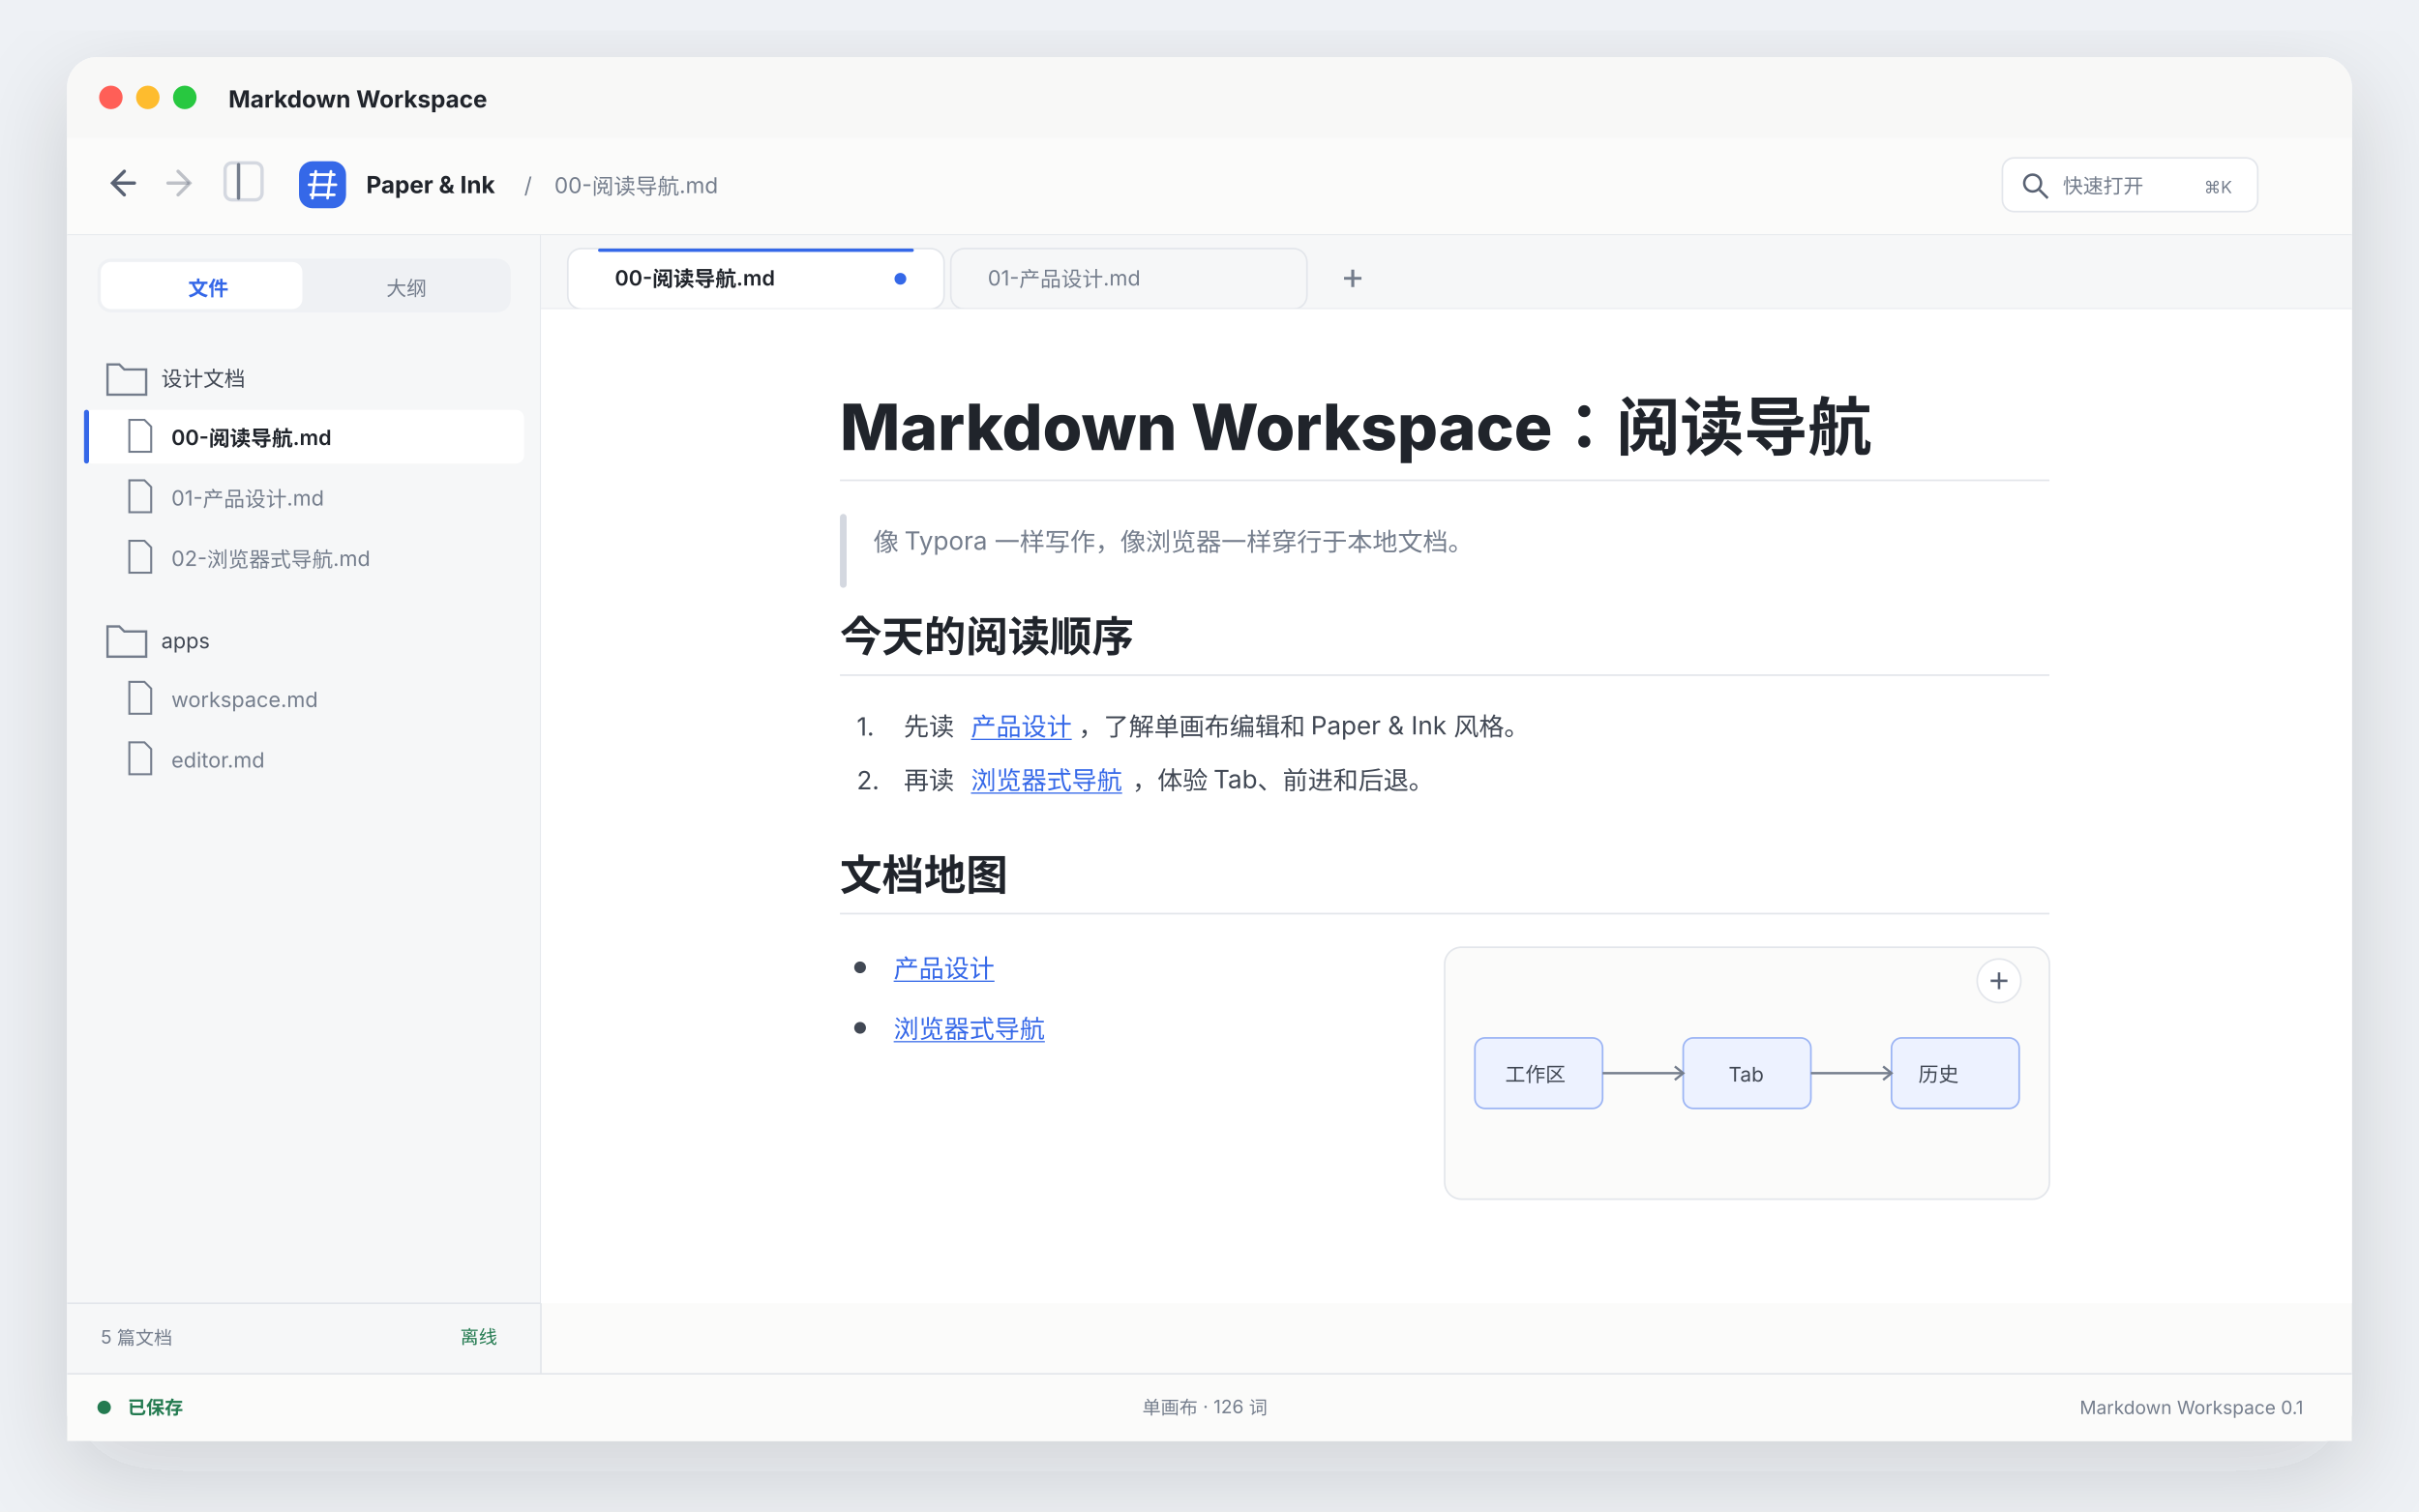
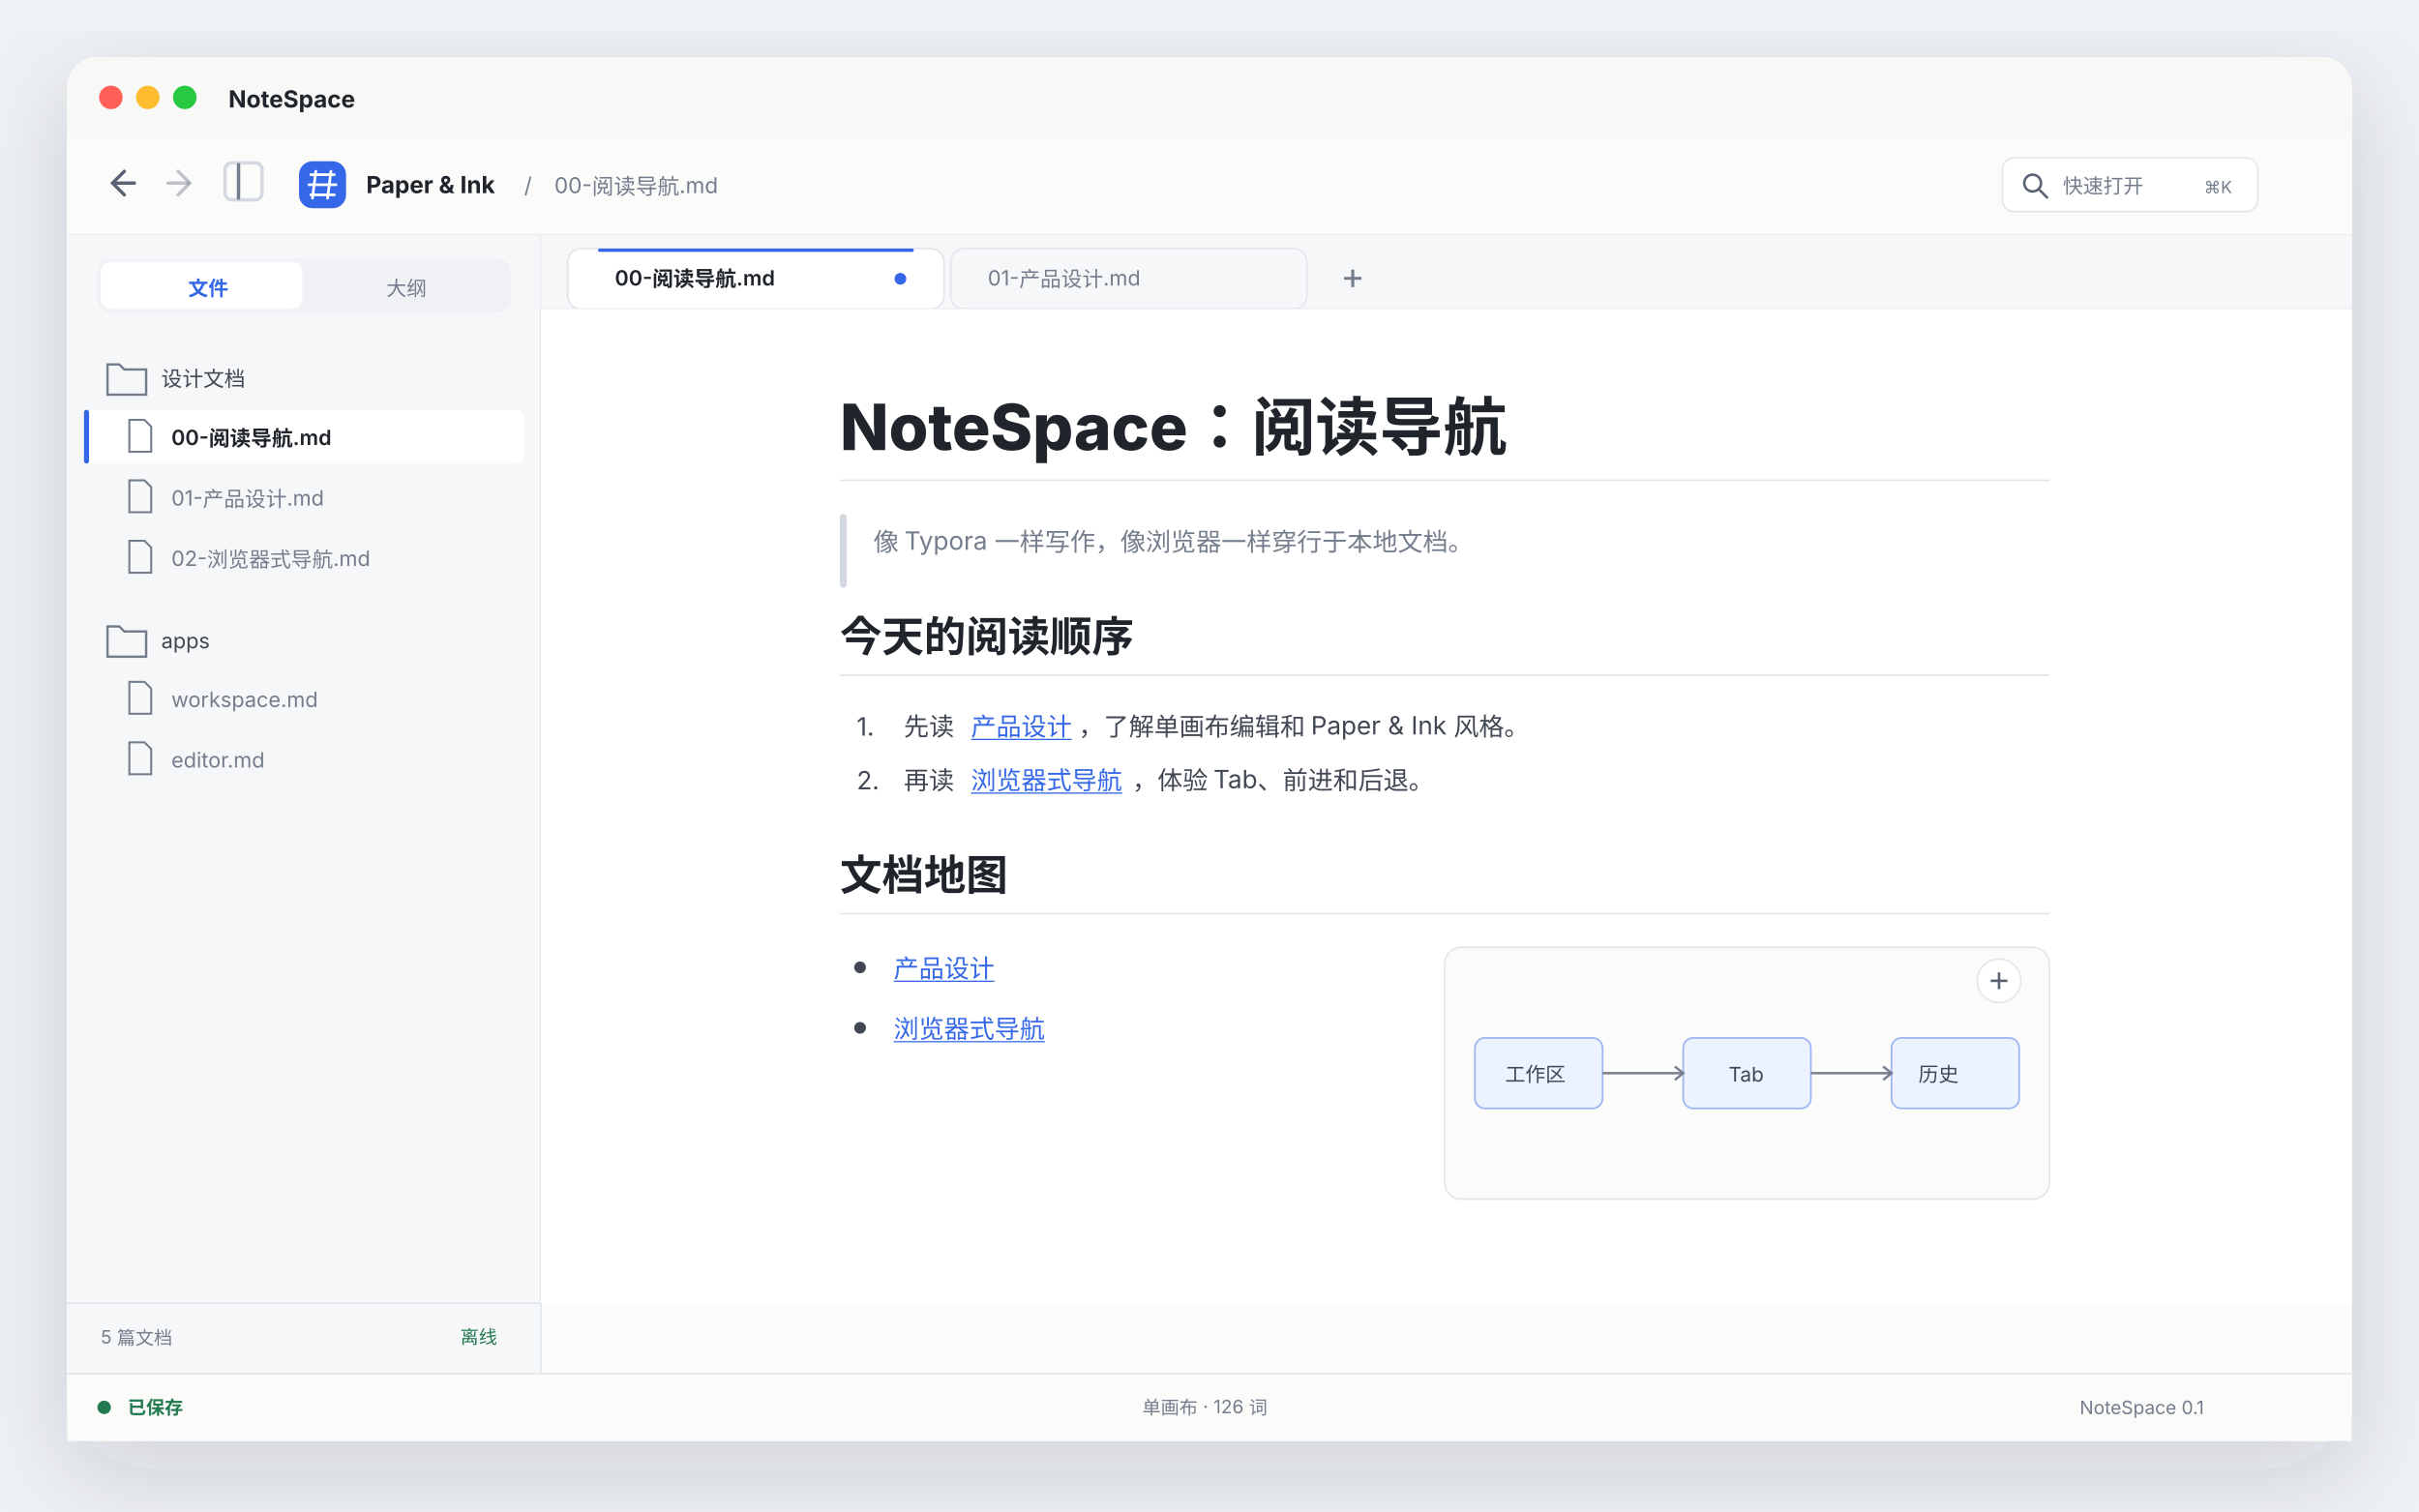
<svg xmlns="http://www.w3.org/2000/svg" width="1440" height="900" viewBox="0 0 1440 900" role="img" aria-labelledby="title desc">
  <defs>
    <filter id="shadow" x="-10%" y="-10%" width="120%" height="130%">
      <feDropShadow dx="0" dy="18" stdDeviation="28" flood-color="#20242b" flood-opacity="0.16" />
    </filter>
    <style>
      .ui { font-family: -apple-system, BlinkMacSystemFont, "Segoe UI", "PingFang SC", sans-serif; }
      .mono { font-family: "SFMono-Regular", Menlo, monospace; }
      .muted { fill: #747d8c; }
      .ink { fill: #20242b; }
      .body { fill: #414854; }
      .link { fill: #3568e8; }
      .line { stroke: #e3e6eb; }
    </style>
  </defs>
  <rect width="1440" height="900" fill="#eef1f5" />
  <rect x="40" y="34" width="1360" height="824" rx="18" fill="#fbfbfa" filter="url(#shadow)" />
  <path d="M40 52a18 18 0 0 1 18-18h1324a18 18 0 0 1 18 18v48H40z" fill="#f8f8f7" />
  <circle cx="66" cy="58" r="7" fill="#ff5f57" />
  <circle cx="88" cy="58" r="7" fill="#febc2e" />
  <circle cx="110" cy="58" r="7" fill="#28c840" />
-   <text class="ui ink" x="136" y="64" font-size="14" font-weight="650">Markdown Workspace</text>
+   <text class="ui ink" x="136" y="64" font-size="14" font-weight="650">NoteSpace</text>
  <rect x="40" y="82" width="1360" height="58" fill="#fbfbfa" />
  <line class="line" x1="40" y1="140" x2="1400" y2="140" />
  <g transform="translate(64 102)" fill="none" stroke="#596273" stroke-width="2" stroke-linecap="round">
    <path d="m10 0-7 7 7 7" />
    <path d="M4 7h12" />
    <path d="m42 0 7 7-7 7" opacity=".38" />
    <path d="M48 7H36" opacity=".38" />
    <rect x="70" y="-5" width="22" height="22" rx="4" stroke="#d4d8e0" />
    <path d="M78-4v20" stroke="#747d8c" />
  </g>
  <rect x="178" y="96" width="28" height="28" rx="8" fill="#3568e8" />
  <path d="M185 104h14M184 110h16M185 116h14M188 102l-2 16M197 102l-2 16" fill="none" stroke="#fff" stroke-width="1.6" stroke-linecap="round" />
  <text class="ui ink" x="218" y="115" font-size="14" font-weight="650">Paper &amp; Ink</text>
  <text class="ui muted" x="312" y="115" font-size="13">/</text>
  <text class="ui muted" x="330" y="115" font-size="13">00-阅读导航.md</text>
  <rect x="1192" y="94" width="152" height="32" rx="7" fill="#fff" stroke="#e3e6eb" />
  <circle cx="1210" cy="109" r="5" fill="none" stroke="#596273" stroke-width="1.5" />
  <path d="m1214 113 5 5" stroke="#596273" stroke-width="1.5" />
  <text class="ui muted" x="1228" y="115" font-size="12">快速打开</text>
  <text class="ui muted" x="1312" y="115" font-size="10">⌘K</text>
  <rect x="40" y="140" width="282" height="678" fill="#f6f7f8" />
  <line class="line" x1="322" y1="140" x2="322" y2="818" />
  <rect x="58" y="154" width="246" height="32" rx="8" fill="#eff1f4" />
  <rect x="60" y="156" width="120" height="28" rx="6" fill="#fff" />
  <text class="ui link" x="112" y="176" font-size="12" font-weight="650">文件</text>
  <text class="ui muted" x="230" y="176" font-size="12">大纲</text>
  <g class="ui" font-size="12.5">
    <g transform="translate(60 214)">
      <path d="M4 3h7l3 3h13v15H4z" fill="none" stroke="#747d8c" stroke-width="1.4" />
      <text class="body" x="36" y="16">设计文档</text>
    </g>
    <rect x="50" y="244" width="262" height="32" rx="5" fill="#fff" />
    <rect x="50" y="244" width="3" height="32" rx="1.5" fill="#3568e8" />
    <path d="M77 250h9l4 4v15H77z" fill="none" stroke="#747d8c" stroke-width="1.2" />
    <text class="ink" x="102" y="265" font-weight="600">00-阅读导航.md</text>
    <path d="M77 286h9l4 4v15H77z" fill="none" stroke="#747d8c" stroke-width="1.2" />
    <text class="muted" x="102" y="301">01-产品设计.md</text>
    <path d="M77 322h9l4 4v15H77z" fill="none" stroke="#747d8c" stroke-width="1.2" />
    <text class="muted" x="102" y="337">02-浏览器式导航.md</text>
    <g transform="translate(60 370)">
      <path d="M4 3h7l3 3h13v15H4z" fill="none" stroke="#747d8c" stroke-width="1.4" />
      <text class="body" x="36" y="16">apps</text>
    </g>
    <path d="M77 406h9l4 4v15H77z" fill="none" stroke="#747d8c" stroke-width="1.2" />
    <text class="muted" x="102" y="421">workspace.md</text>
    <path d="M77 442h9l4 4v15H77z" fill="none" stroke="#747d8c" stroke-width="1.2" />
    <text class="muted" x="102" y="457">editor.md</text>
  </g>
  <line class="line" x1="40" y1="776" x2="322" y2="776" />
  <text class="ui muted" x="60" y="800" font-size="11">5 篇文档</text>
  <text class="ui" x="274" y="800" font-size="11" fill="#237a50">离线</text>
  <rect x="322" y="140" width="1078" height="44" fill="#f6f7f8" />
  <line class="line" x1="322" y1="184" x2="1400" y2="184" />
  <rect x="338" y="148" width="224" height="36" rx="8" fill="#fff" stroke="#e3e6eb" />
  <rect x="356" y="148" width="188" height="2" rx="1" fill="#3568e8" />
  <text class="ui ink" x="366" y="170" font-size="12.5" font-weight="600">00-阅读导航.md</text>
  <circle cx="536" cy="166" r="3.5" fill="#3568e8" />
  <rect x="566" y="148" width="212" height="36" rx="8" fill="none" stroke="#e3e6eb" />
  <text class="ui muted" x="588" y="170" font-size="12.5">01-产品设计.md</text>
  <text class="ui muted" x="798" y="172" font-size="22">+</text>
  <rect x="322" y="184" width="1078" height="592" fill="#fff" />
  <g class="ui" transform="translate(500 234)">
-     <text class="ink" x="0" y="34" font-size="38" font-weight="760">Markdown Workspace：阅读导航</text>
+     <text class="ink" x="0" y="34" font-size="38" font-weight="760">NoteSpace：阅读导航</text>
    <line class="line" x1="0" y1="52" x2="720" y2="52" />
    <rect x="0" y="72" width="4" height="44" rx="2" fill="#d4d8e0" />
    <text class="muted" x="20" y="94" font-size="15">像 Typora 一样写作，像浏览器一样穿行于本地文档。</text>
    <text class="ink" x="0" y="154" font-size="25" font-weight="720">今天的阅读顺序</text>
    <line class="line" x1="0" y1="168" x2="720" y2="168" />
    <text class="body" x="10" y="204" font-size="15">1.</text>
    <text class="body" x="38" y="204" font-size="15">先读</text>
    <text class="link" x="78" y="204" font-size="15" text-decoration="underline">产品设计</text>
    <text class="body" x="142" y="204" font-size="15">，了解单画布编辑和 Paper &amp; Ink 风格。</text>
    <text class="body" x="10" y="236" font-size="15">2.</text>
    <text class="body" x="38" y="236" font-size="15">再读</text>
    <text class="link" x="78" y="236" font-size="15" text-decoration="underline">浏览器式导航</text>
    <text class="body" x="174" y="236" font-size="15">，体验 Tab、前进和后退。</text>
    <text class="ink" x="0" y="296" font-size="25" font-weight="720">文档地图</text>
    <line class="line" x1="0" y1="310" x2="720" y2="310" />
    <circle cx="12" cy="342" r="3.5" fill="#414854" />
    <text class="link" x="32" y="348" font-size="15" text-decoration="underline">产品设计</text>
    <circle cx="12" cy="378" r="3.5" fill="#414854" />
    <text class="link" x="32" y="384" font-size="15" text-decoration="underline">浏览器式导航</text>
    <g transform="translate(360 330)">
      <rect width="360" height="150" rx="10" fill="#fbfbfa" stroke="#e3e6eb" />
      <rect x="18" y="54" width="76" height="42" rx="6" fill="#edf2ff" stroke="#9bb4f4" />
      <rect x="142" y="54" width="76" height="42" rx="6" fill="#edf2ff" stroke="#9bb4f4" />
      <rect x="266" y="54" width="76" height="42" rx="6" fill="#edf2ff" stroke="#9bb4f4" />
      <path d="M94 75h48M218 75h48" fill="none" stroke="#747d8c" stroke-width="1.4" />
      <path d="m137 71 5 4-5 4M261 71l5 4-5 4" fill="none" stroke="#747d8c" stroke-width="1.4" />
      <text class="ui body" x="36" y="80" font-size="12">工作区</text>
      <text class="ui body" x="169" y="80" font-size="12">Tab</text>
      <text class="ui body" x="282" y="80" font-size="12">历史</text>
      <circle cx="330" cy="20" r="13" fill="#fff" stroke="#e3e6eb" />
      <path d="M325 20h10M330 15v10" stroke="#596273" stroke-width="1.5" />
    </g>
  </g>
  <rect x="40" y="818" width="1360" height="40" fill="#fbfbfa" />
  <line class="line" x1="40" y1="818" x2="1400" y2="818" />
  <circle cx="62" cy="838" r="4" fill="#237a50" />
  <text class="ui" x="76" y="842" font-size="11" fill="#237a50" font-weight="600">已保存</text>
  <text class="ui muted" x="680" y="842" font-size="11">单画布 · 126 词</text>
-   <text class="ui muted" x="1238" y="842" font-size="11">Markdown Workspace 0.1</text>
+   <text class="ui muted" x="1238" y="842" font-size="11">NoteSpace 0.1</text>
</svg>
